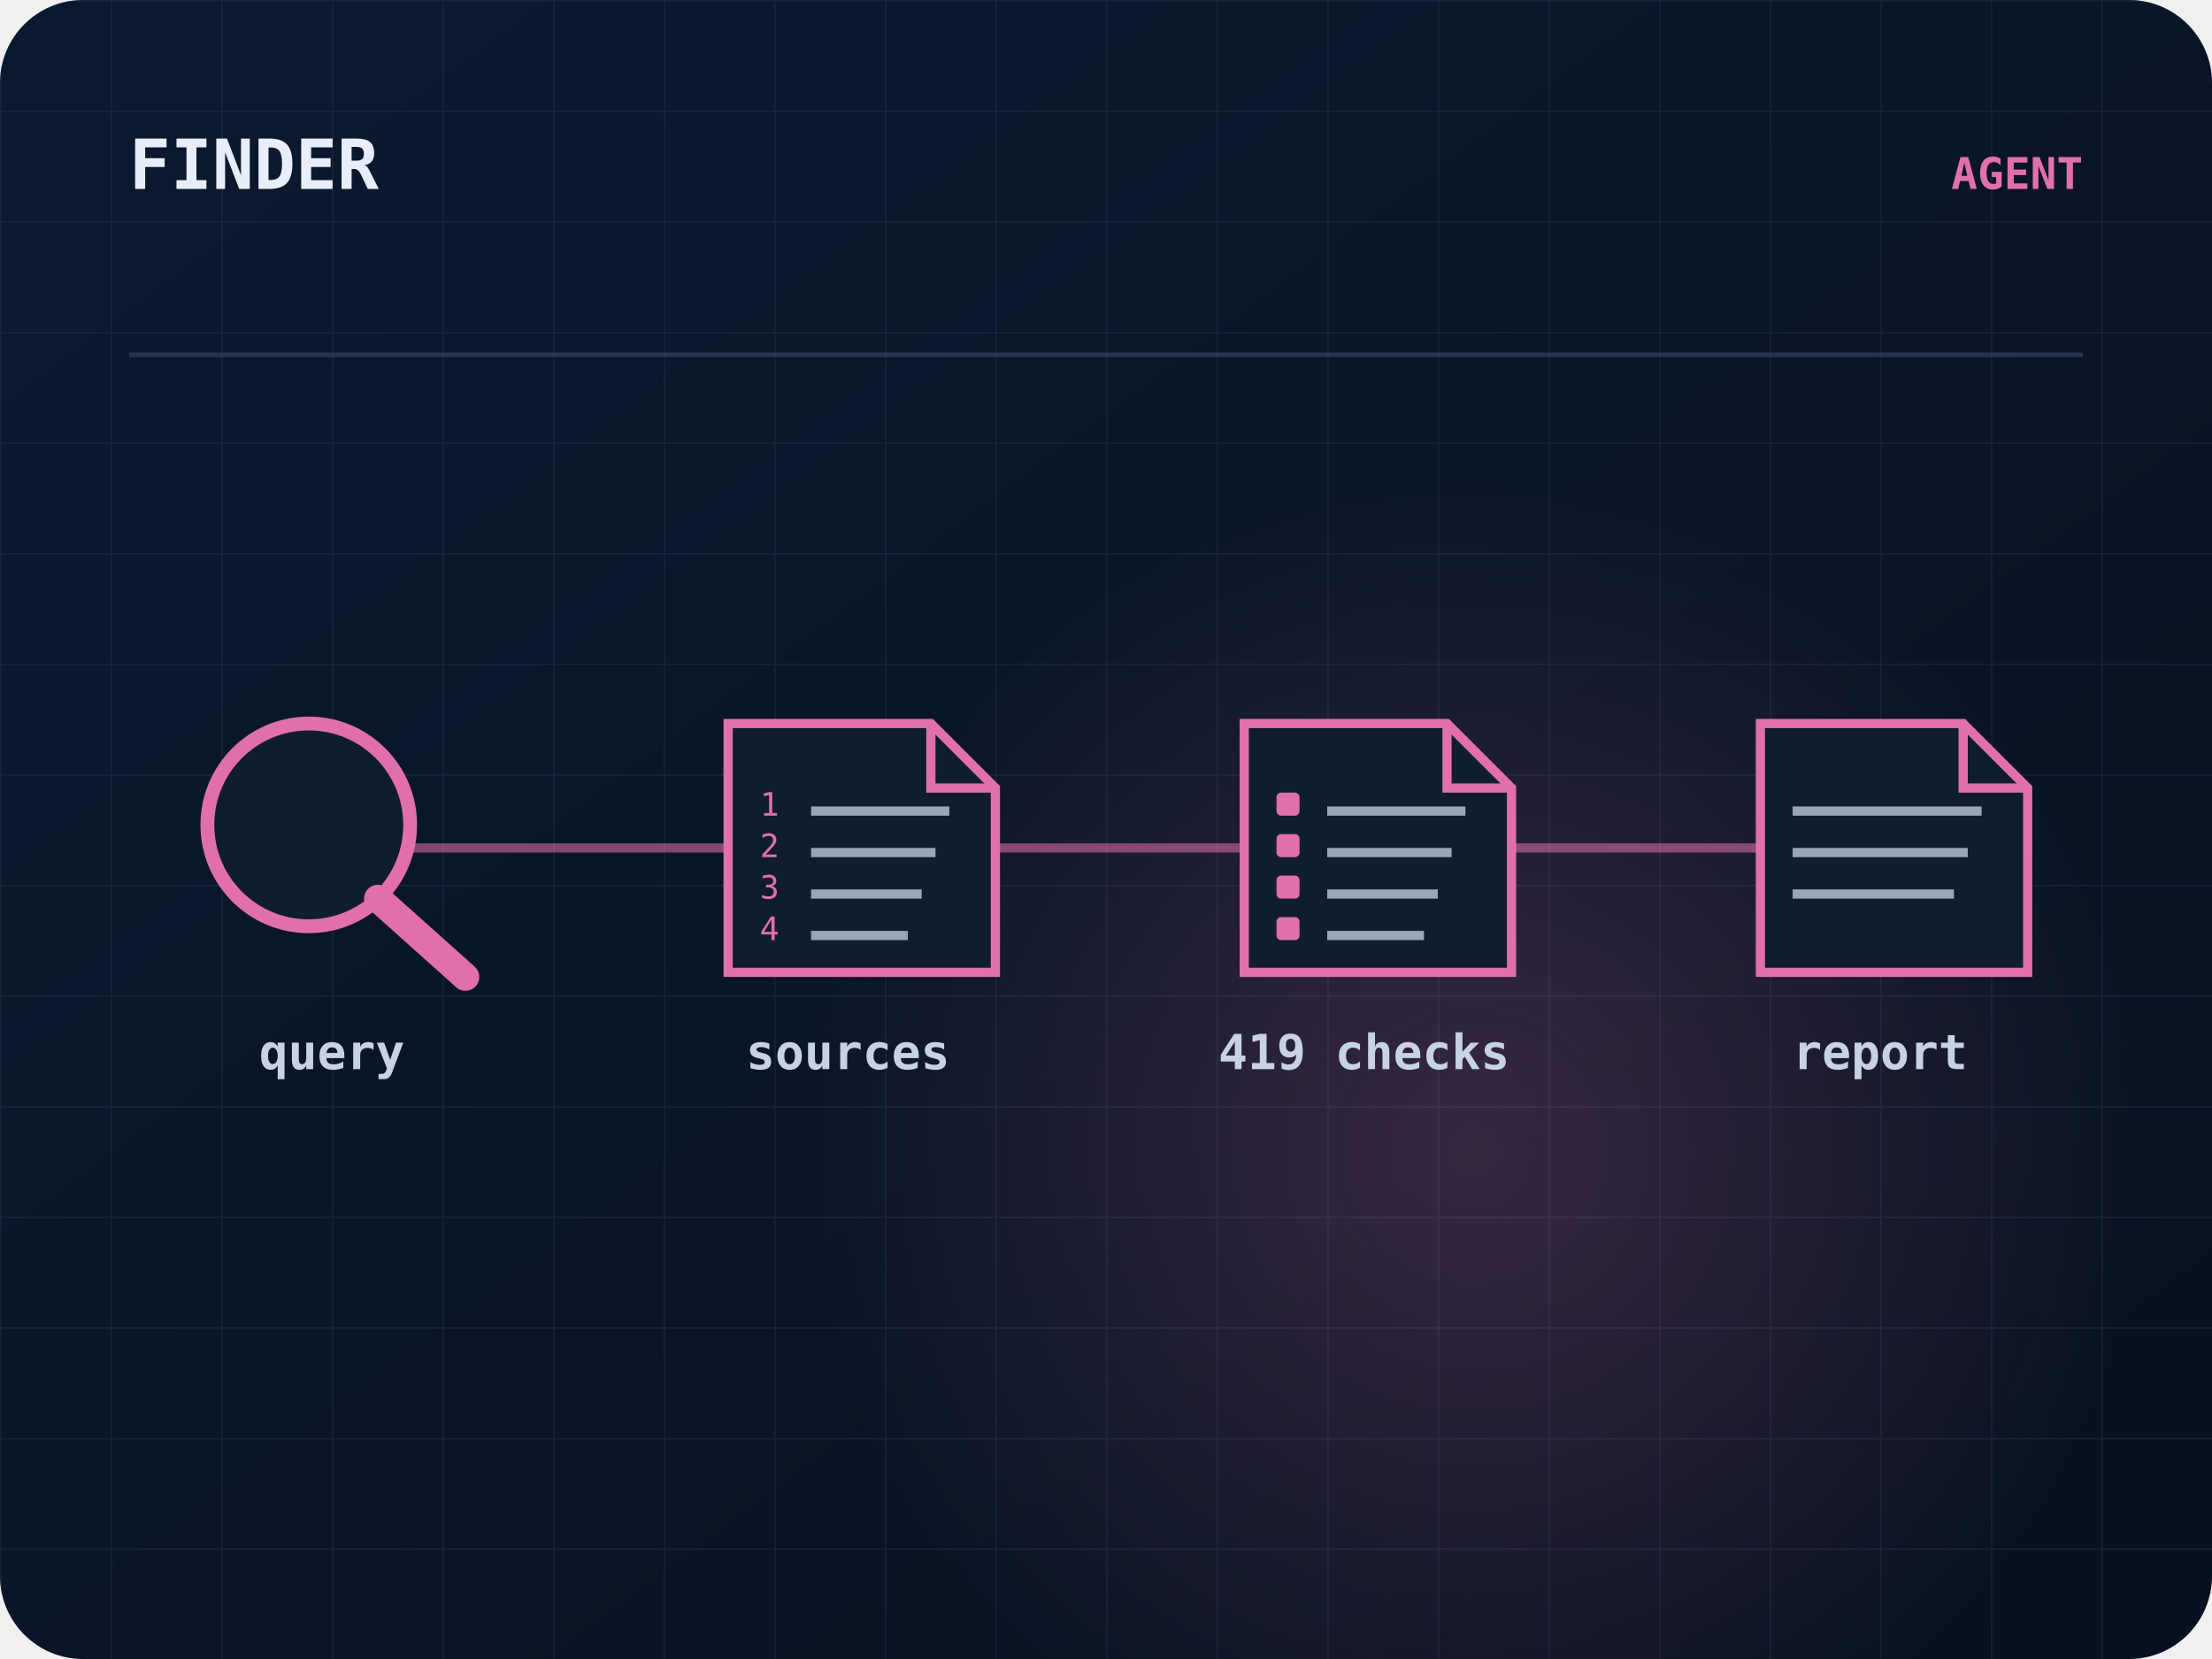
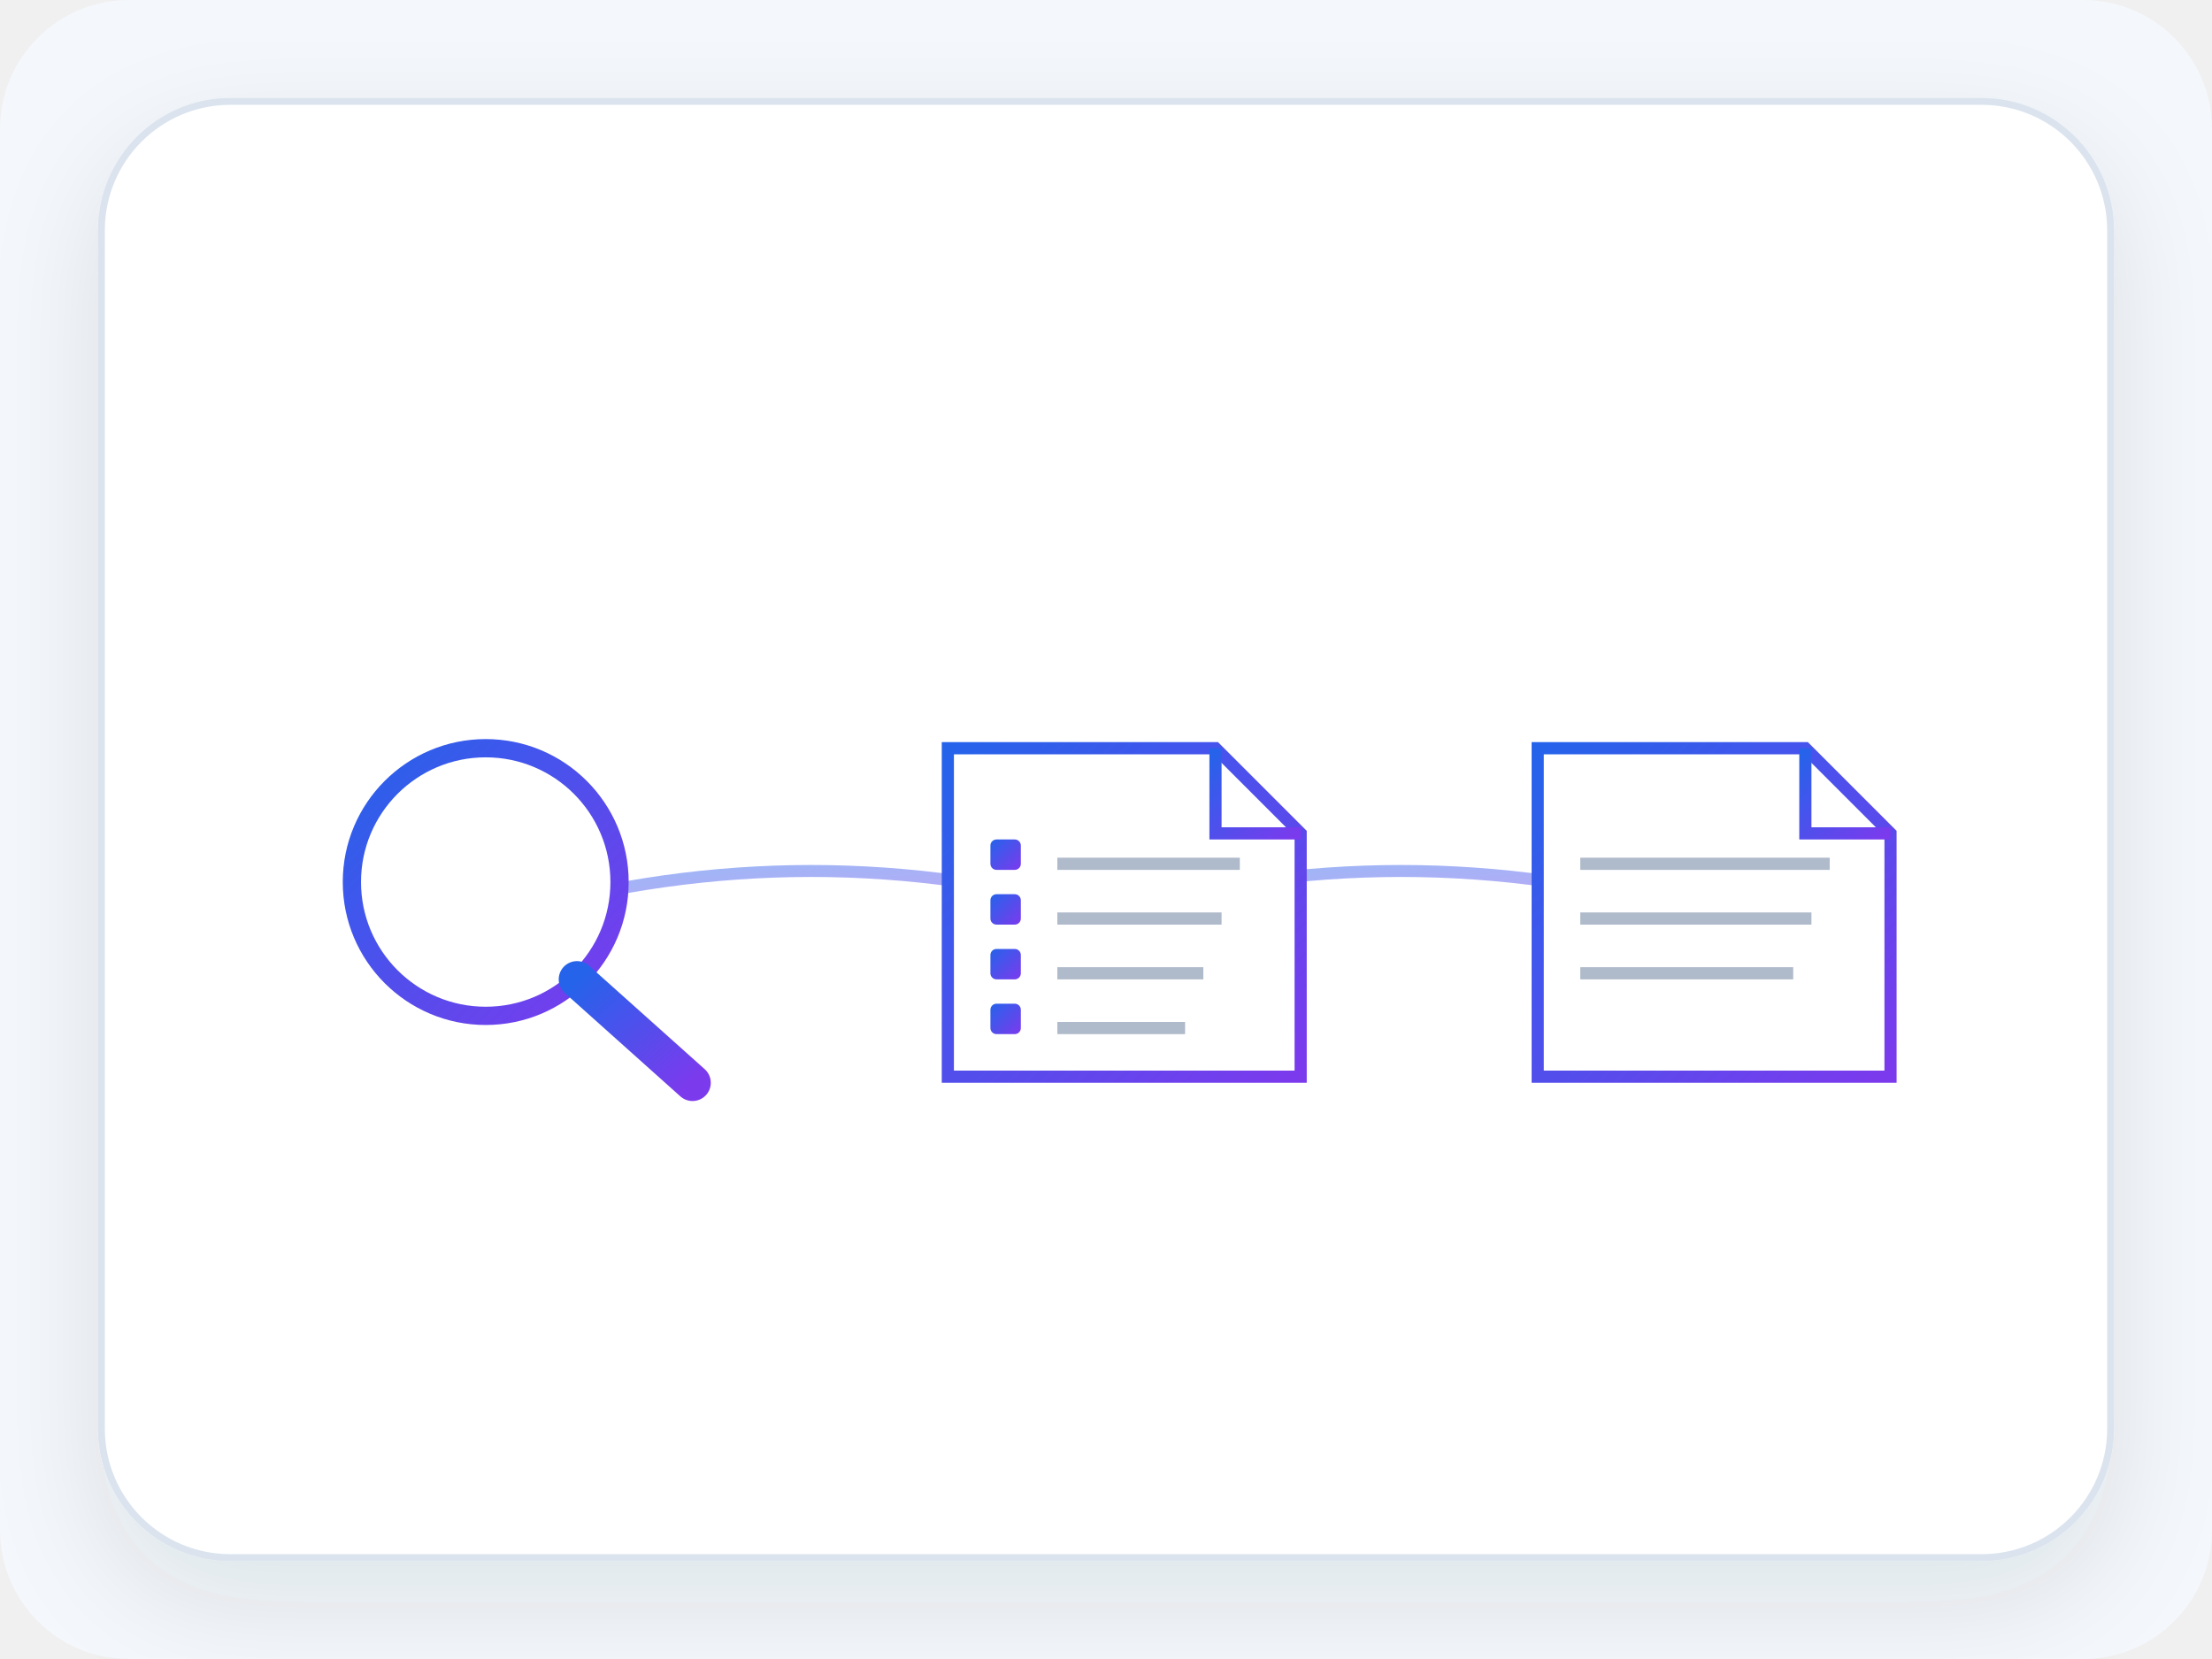
<svg xmlns="http://www.w3.org/2000/svg" viewBox="0 0 480 360" role="img" aria-labelledby="title desc">
  <defs>
-     <linearGradient id="bg" x1="0" y1="0" x2="1" y2="1">
-       <stop stop-color="#0b1930" />
-       <stop offset="1" stop-color="#07111f" />
+     <linearGradient id="accent" x1="0" y1="0" x2="1" y2="1">
+       <stop stop-color="#2563eb" />
+       <stop offset="1" stop-color="#7c3aed" />
    </linearGradient>
-     <radialGradient id="halo">
-       <stop stop-color="#e16fae" stop-opacity=".22" />
-       <stop offset="1" stop-color="#e16fae" stop-opacity="0" />
-     </radialGradient>
-     <pattern id="grid" width="24" height="24" patternUnits="userSpaceOnUse">
-       <path d="M 24 0 L 0 0 0 24" fill="none" stroke="#2b3b53" stroke-width=".7" opacity=".32" />
-     </pattern>
+     <filter id="shadow" x="-20%" y="-20%" width="140%" height="140%">
+       <feDropShadow dx="0" dy="9" stdDeviation="12" flood-color="#1e293b" flood-opacity=".10" />
+     </filter>
    <marker id="arrow" markerWidth="8" markerHeight="8" refX="6" refY="3" orient="auto">
-       <path d="M0,0 L0,6 L7,3 z" fill="#e16fae" />
+       <path d="M0,0 L0,6 L7,3 z" fill="#7c3aed" />
    </marker>
  </defs>
-   <rect width="480" height="360" rx="18" fill="url(#bg)" />
-   <rect width="480" height="360" rx="18" fill="url(#grid)" />
-   <circle cx="320" cy="250" r="145" fill="url(#halo)" />
-   <path d="M 28 77 H 452" stroke="#31435d" stroke-width="1" opacity=".7" />
-   <text x="28" y="41" text-anchor="start" font-family="IBM Plex Mono, Menlo, monospace" font-size="15" font-weight="700" fill="#e8eef9">FINDER</text>
-   <text x="452" y="41" text-anchor="end" font-family="IBM Plex Mono, Menlo, monospace" font-size="9.5" font-weight="700" fill="#e16fae">AGENT</text>
-   <path d="M 72.0 184 L 184.0 184" fill="none" stroke="#e16fae" stroke-width="2" opacity=".55" marker-end="url(#arrow)" />
-   <path d="M 184.0 184 L 296.0 184" fill="none" stroke="#e16fae" stroke-width="2" opacity=".55" marker-end="url(#arrow)" />
-   <path d="M 296.0 184 L 408.0 184" fill="none" stroke="#e16fae" stroke-width="2" opacity=".55" marker-end="url(#arrow)" />
-   <circle cx="67.0" cy="179" r="22" fill="#101d30" stroke="#e16fae" stroke-width="3" />
-   <line x1="82.0" y1="195" x2="101.0" y2="212" stroke="#e16fae" stroke-width="6" stroke-linecap="round" />
-   <text x="72.0" y="232" text-anchor="middle" font-family="IBM Plex Mono, Menlo, monospace" font-size="10.5" font-weight="600" fill="#c7d3e5">query</text>
-   <path d="M 158.0 157 H 202.0 L 216.0 171 V 211 H 158.0 Z" fill="#101d30" stroke="#e16fae" stroke-width="2" />
-   <path d="M 202.0 157 V 171 H 216.0" fill="none" stroke="#e16fae" stroke-width="2" />
-   <text x="167.0" y="177" text-anchor="middle" font-family="IBM Plex Mono, Menlo, monospace" font-size="7" font-weight="500" fill="#e16fae">1</text>
-   <line x1="176.0" y1="176" x2="206.0" y2="176" stroke="#c7d3e5" stroke-width="2" opacity=".75" />
-   <text x="167.0" y="186" text-anchor="middle" font-family="IBM Plex Mono, Menlo, monospace" font-size="7" font-weight="500" fill="#e16fae">2</text>
-   <line x1="176.0" y1="185" x2="203.0" y2="185" stroke="#c7d3e5" stroke-width="2" opacity=".75" />
-   <text x="167.0" y="195" text-anchor="middle" font-family="IBM Plex Mono, Menlo, monospace" font-size="7" font-weight="500" fill="#e16fae">3</text>
-   <line x1="176.0" y1="194" x2="200.0" y2="194" stroke="#c7d3e5" stroke-width="2" opacity=".75" />
-   <text x="167.0" y="204" text-anchor="middle" font-family="IBM Plex Mono, Menlo, monospace" font-size="7" font-weight="500" fill="#e16fae">4</text>
-   <line x1="176.0" y1="203" x2="197.0" y2="203" stroke="#c7d3e5" stroke-width="2" opacity=".75" />
-   <text x="184.0" y="232" text-anchor="middle" font-family="IBM Plex Mono, Menlo, monospace" font-size="10.5" font-weight="600" fill="#c7d3e5">sources</text>
-   <path d="M 270.0 157 H 314.0 L 328.0 171 V 211 H 270.0 Z" fill="#101d30" stroke="#e16fae" stroke-width="2" />
-   <path d="M 314.0 157 V 171 H 328.0" fill="none" stroke="#e16fae" stroke-width="2" />
-   <rect x="277.0" y="172" width="5" height="5" rx="1" fill="#e16fae" />
-   <line x1="288.0" y1="176" x2="318.0" y2="176" stroke="#c7d3e5" stroke-width="2" opacity=".75" />
-   <rect x="277.0" y="181" width="5" height="5" rx="1" fill="#e16fae" />
-   <line x1="288.0" y1="185" x2="315.0" y2="185" stroke="#c7d3e5" stroke-width="2" opacity=".75" />
-   <rect x="277.0" y="190" width="5" height="5" rx="1" fill="#e16fae" />
-   <line x1="288.0" y1="194" x2="312.0" y2="194" stroke="#c7d3e5" stroke-width="2" opacity=".75" />
-   <rect x="277.0" y="199" width="5" height="5" rx="1" fill="#e16fae" />
-   <line x1="288.0" y1="203" x2="309.0" y2="203" stroke="#c7d3e5" stroke-width="2" opacity=".75" />
-   <text x="296.0" y="232" text-anchor="middle" font-family="IBM Plex Mono, Menlo, monospace" font-size="10.5" font-weight="600" fill="#c7d3e5">419 checks</text>
-   <path d="M 382.0 157 H 426.0 L 440.0 171 V 211 H 382.0 Z" fill="#101d30" stroke="#e16fae" stroke-width="2" />
-   <path d="M 426.0 157 V 171 H 440.0" fill="none" stroke="#e16fae" stroke-width="2" />
-   <line x1="389.0" y1="176" x2="430.0" y2="176" stroke="#c7d3e5" stroke-width="2" opacity=".75" />
-   <line x1="389.0" y1="185" x2="427.0" y2="185" stroke="#c7d3e5" stroke-width="2" opacity=".75" />
-   <line x1="389.0" y1="194" x2="424.0" y2="194" stroke="#c7d3e5" stroke-width="2" opacity=".75" />
-   <text x="408.0" y="232" text-anchor="middle" font-family="IBM Plex Mono, Menlo, monospace" font-size="10.5" font-weight="600" fill="#c7d3e5">report</text>
+   <rect width="480" height="360" rx="28" fill="#f4f7fb" />
+   <rect x="22" y="22" width="436" height="316" rx="28" fill="#ffffff" stroke="#dbe4ee" stroke-width="1.5" filter="url(#shadow)" />
+   <path d="M 112.0 198 Q 176 180 240.0 198" fill="none" stroke="url(#accent)" stroke-width="2.6" opacity=".46" marker-end="url(#arrow)" />
+   <path d="M 240.0 198 Q 304 180 368.0 198" fill="none" stroke="url(#accent)" stroke-width="2.6" opacity=".46" marker-end="url(#arrow)" />
+   <g transform="translate(112 198) scale(1.32) translate(-112 -198)">
+     <circle cx="107.0" cy="193" r="22" fill="#ffffff" stroke="url(#accent)" stroke-width="3" />
+     <line x1="122.0" y1="209" x2="141.0" y2="226" stroke="url(#accent)" stroke-width="6" stroke-linecap="round" />
+   </g>
+   <g transform="translate(240 198) scale(1.32) translate(-240 -198)">
+     <path d="M 214.0 171 H 258.0 L 272.0 185 V 225 H 214.0 Z" fill="#ffffff" stroke="url(#accent)" stroke-width="2" />
+     <path d="M 258.0 171 V 185 H 272.0" fill="none" stroke="url(#accent)" stroke-width="2" />
+     <rect x="221.0" y="186" width="5" height="5" rx="1" fill="url(#accent)" />
+     <line x1="232.0" y1="190" x2="262.0" y2="190" stroke="#94a3b8" stroke-width="2" opacity=".75" />
+     <rect x="221.0" y="195" width="5" height="5" rx="1" fill="url(#accent)" />
+     <line x1="232.0" y1="199" x2="259.0" y2="199" stroke="#94a3b8" stroke-width="2" opacity=".75" />
+     <rect x="221.0" y="204" width="5" height="5" rx="1" fill="url(#accent)" />
+     <line x1="232.0" y1="208" x2="256.0" y2="208" stroke="#94a3b8" stroke-width="2" opacity=".75" />
+     <rect x="221.0" y="213" width="5" height="5" rx="1" fill="url(#accent)" />
+     <line x1="232.0" y1="217" x2="253.0" y2="217" stroke="#94a3b8" stroke-width="2" opacity=".75" />
+   </g>
+   <g transform="translate(368 198) scale(1.32) translate(-368 -198)">
+     <path d="M 342.0 171 H 386.0 L 400.0 185 V 225 H 342.0 Z" fill="#ffffff" stroke="url(#accent)" stroke-width="2" />
+     <path d="M 386.0 171 V 185 H 400.0" fill="none" stroke="url(#accent)" stroke-width="2" />
+     <line x1="349.0" y1="190" x2="390.0" y2="190" stroke="#94a3b8" stroke-width="2" opacity=".75" />
+     <line x1="349.0" y1="199" x2="387.0" y2="199" stroke="#94a3b8" stroke-width="2" opacity=".75" />
+     <line x1="349.0" y1="208" x2="384.0" y2="208" stroke="#94a3b8" stroke-width="2" opacity=".75" />
+   </g>
</svg>
